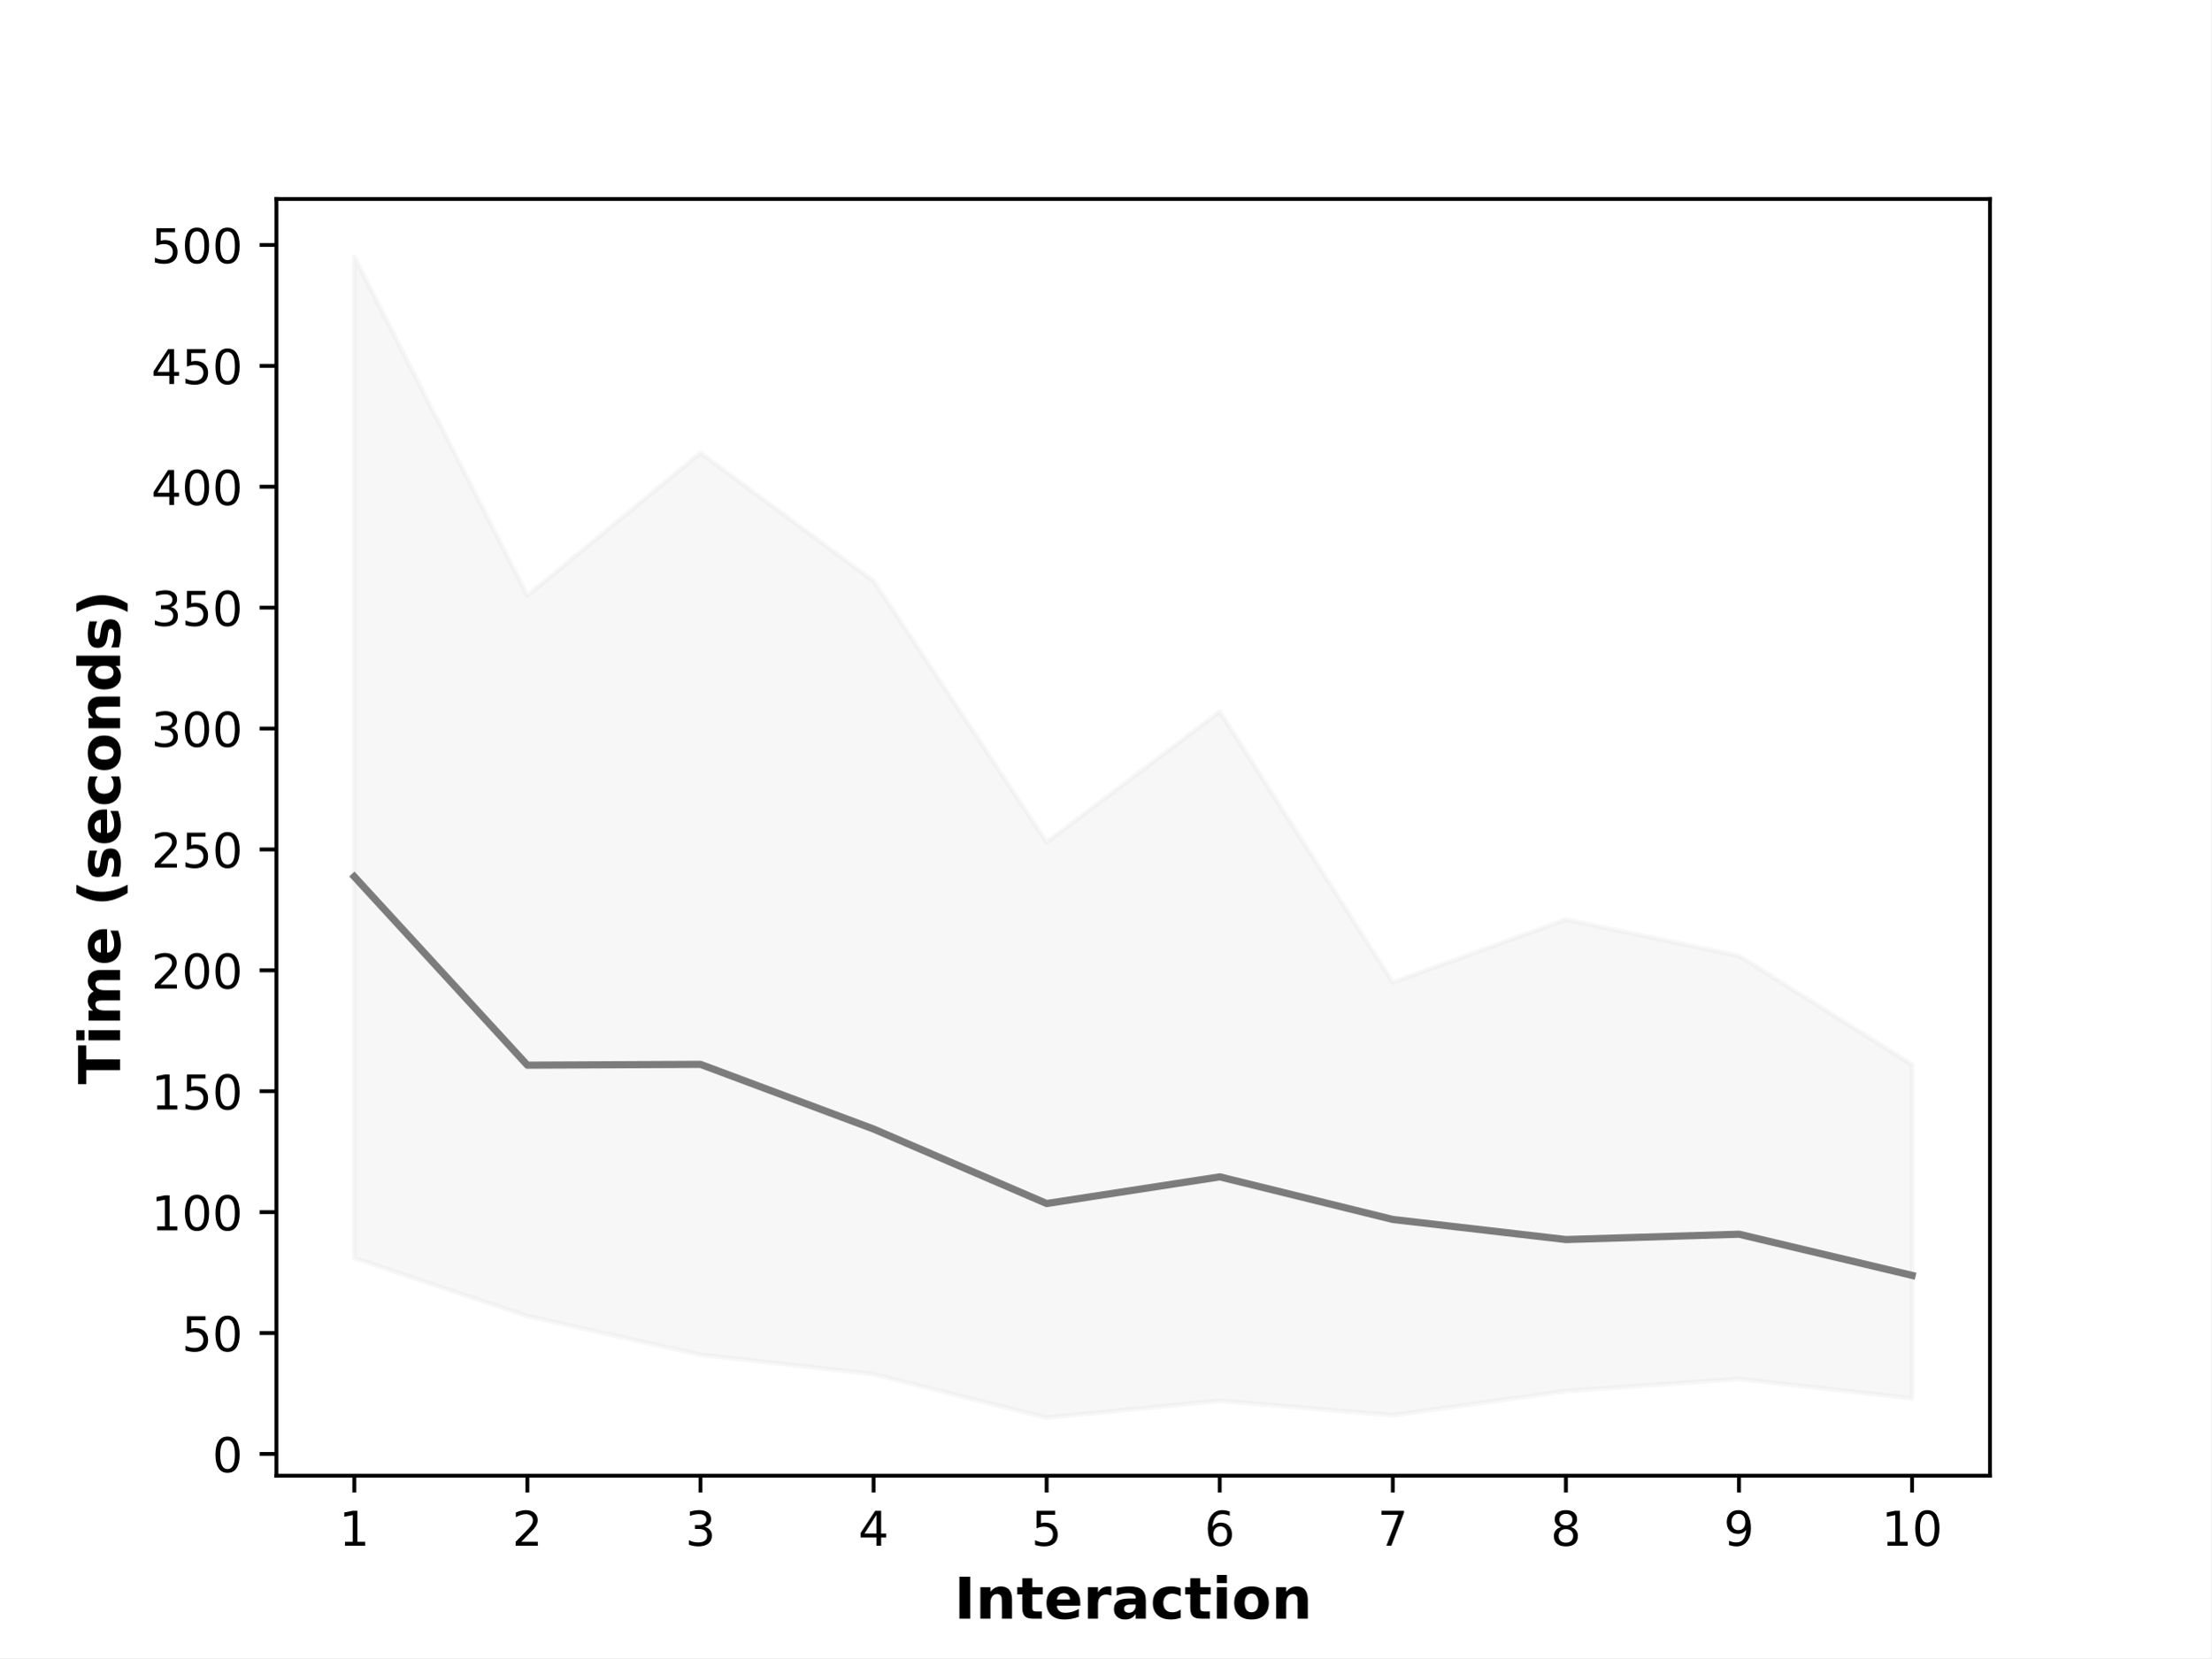
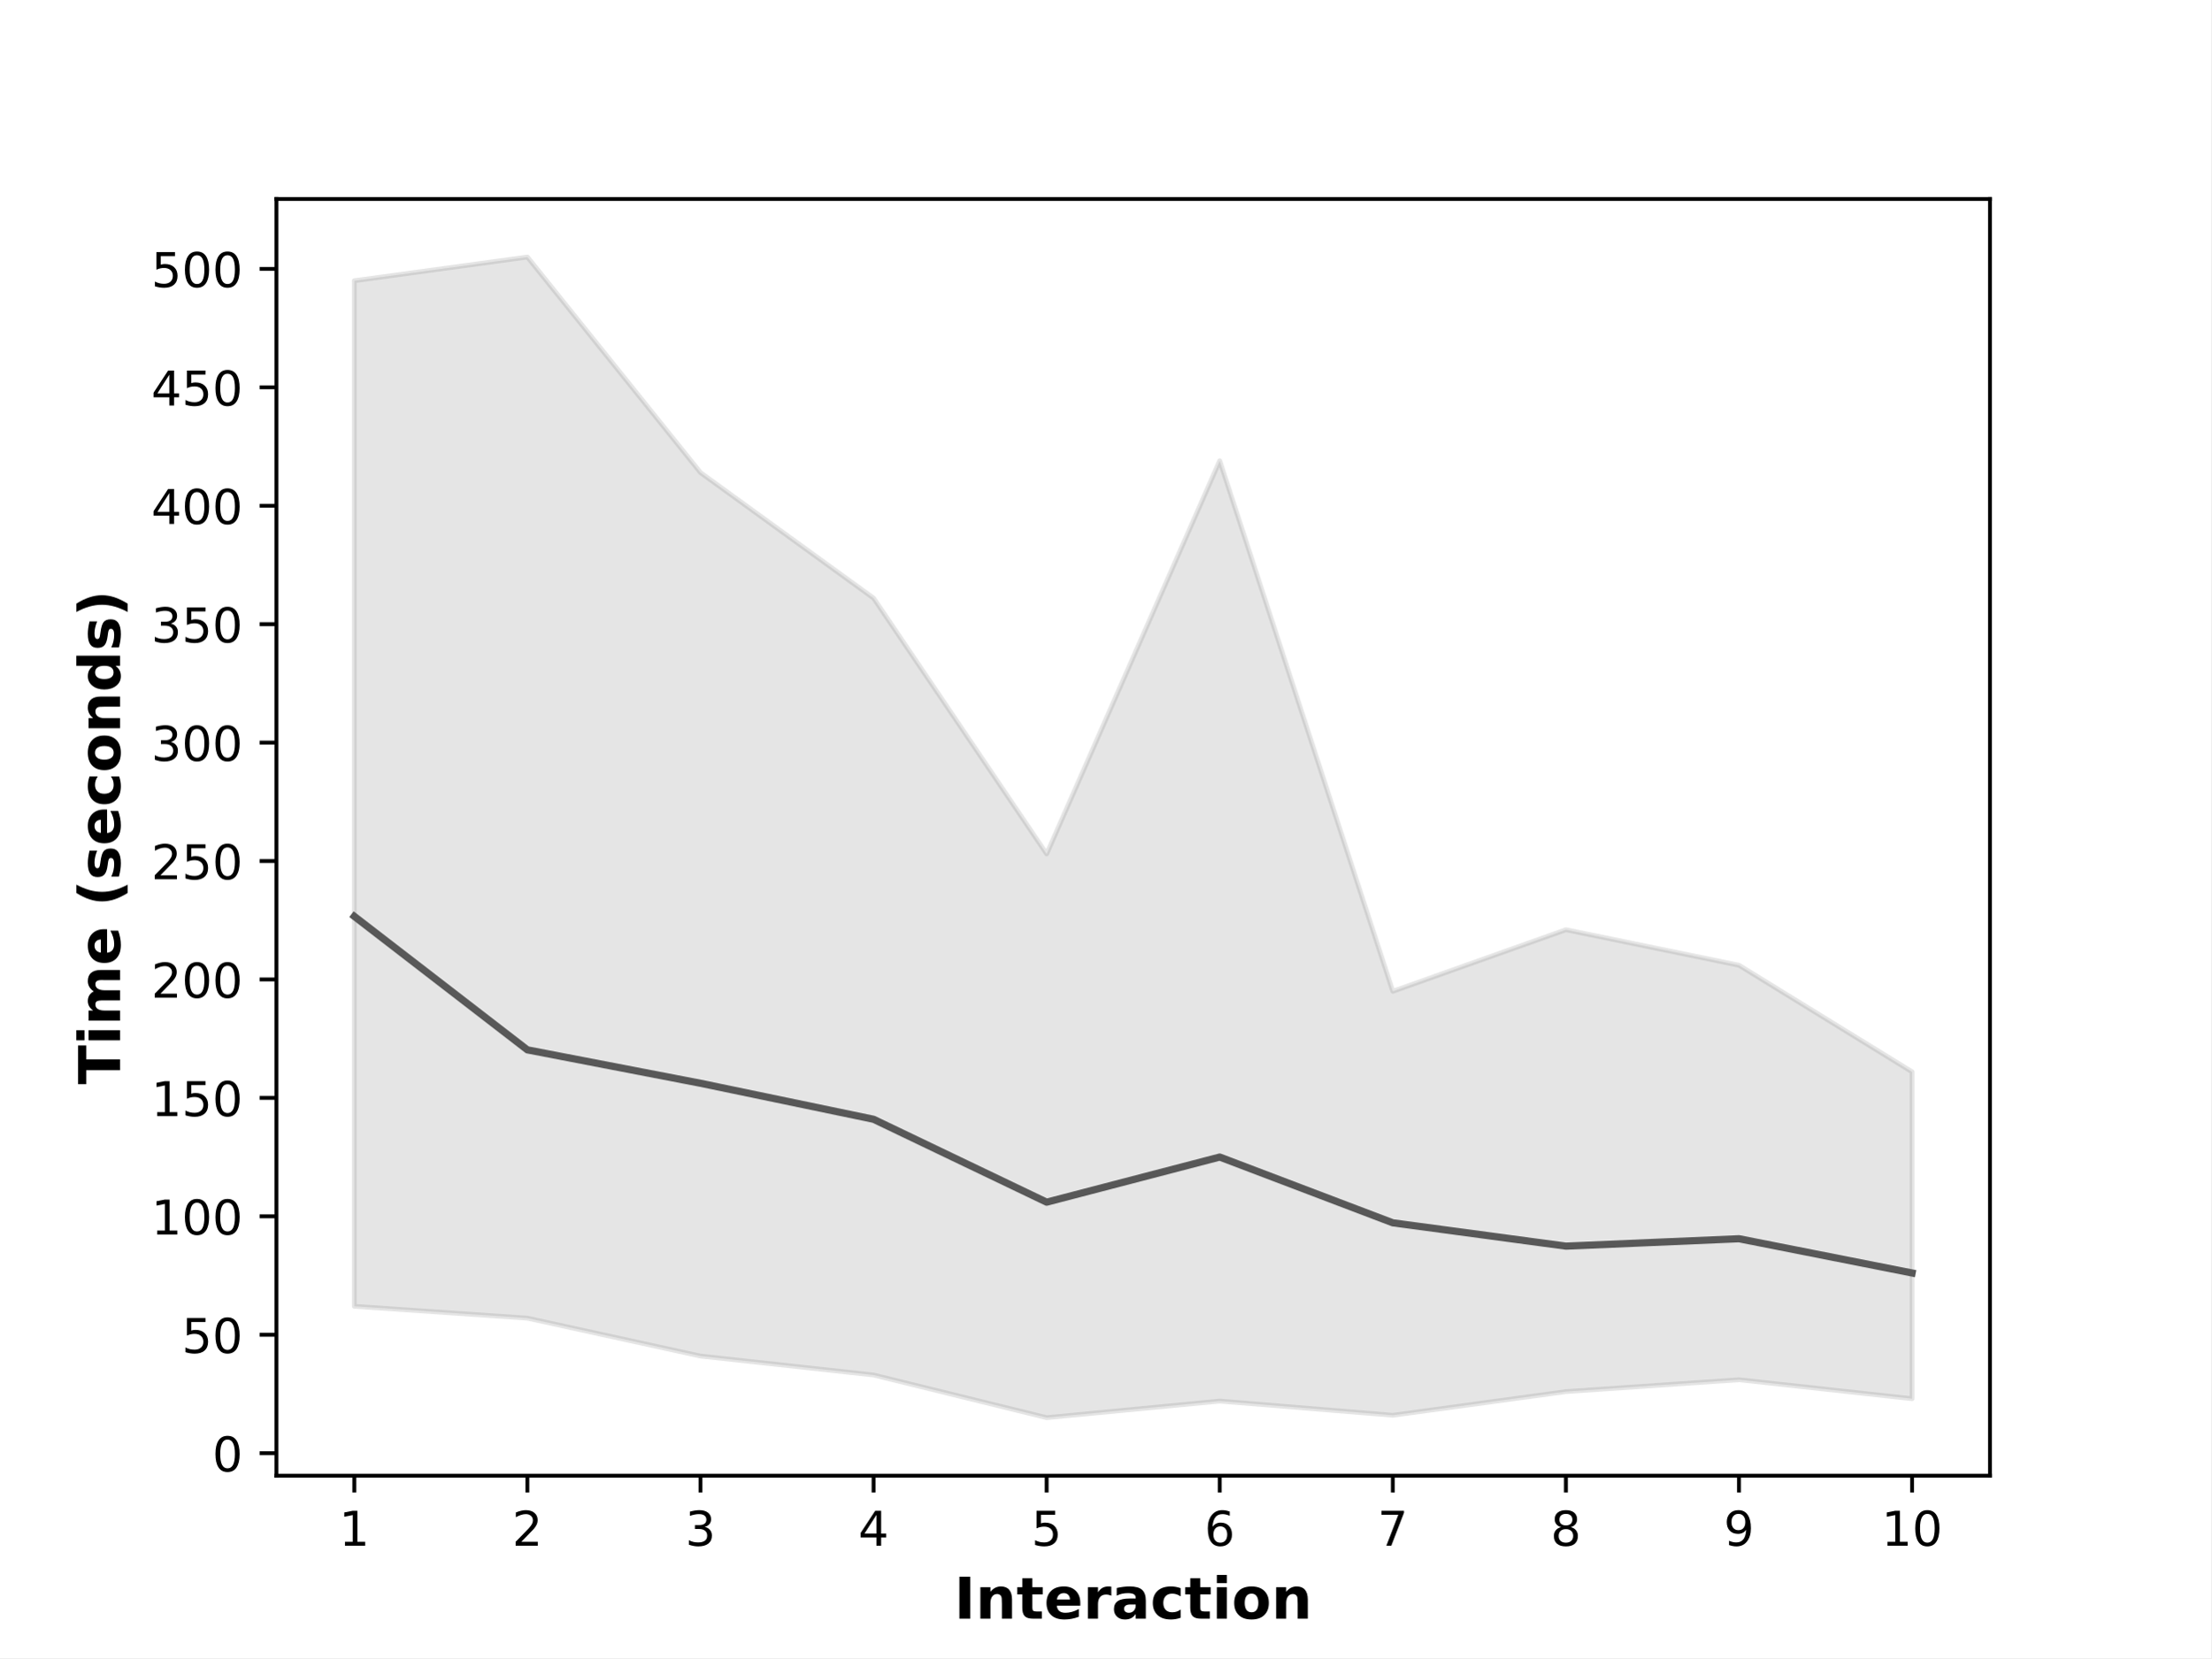
<svg xmlns="http://www.w3.org/2000/svg" xmlns:xlink="http://www.w3.org/1999/xlink" width="460.8pt" height="345.6pt" viewBox="0 0 460.8 345.6" version="1.1">
  <defs>
    <style type="text/css">*{stroke-linejoin: round; stroke-linecap: butt}</style>
  </defs>
  <g id="figure_1">
    <g id="patch_1">
      <path d="M 0 345.6  L 460.8 345.6  L 460.8 0  L 0 0  z " style="fill: #ffffff" />
    </g>
    <g id="axes_1">
      <g id="patch_2">
        <path d="M 57.6 307.584  L 414.72 307.584  L 414.72 41.472  L 57.6 41.472  z " style="fill: #ffffff" />
      </g>
      <g id="PolyCollection_1">
        <defs>
-           <path id="me16cc60439" d="M 73.833 -292.032  L 73.833 -83.376  L 109.905 -71.28  L 145.978 -63.216  L 182.051 -59.184  L 218.124 -50.112  L 254.196 -53.64  L 290.269 -50.616  L 326.342 -55.656  L 362.415 -58.176  L 398.487 -54.144  L 398.487 -123.696  L 398.487 -123.696  L 362.415 -146.376  L 326.342 -153.936  L 290.269 -140.832  L 254.196 -197.28  L 218.124 -170.064  L 182.051 -224.496  L 145.978 -251.208  L 109.905 -221.472  L 73.833 -292.032  z " style="stroke: #d9d9d9; stroke-opacity: 0.2" />
+           <path id="m38dd2fc5e7" d="M 73.833 -287.095  L 73.833 -73.317  L 109.905 -70.848  L 145.978 -62.949  L 182.051 -58.999  L 218.124 -50.112  L 254.196 -53.568  L 290.269 -50.606  L 326.342 -55.543  L 362.415 -58.011  L 398.487 -54.062  L 398.487 -122.194  L 398.487 -122.194  L 362.415 -144.411  L 326.342 -151.817  L 290.269 -138.981  L 254.196 -249.573  L 218.124 -167.616  L 182.051 -220.937  L 145.978 -247.104  L 109.905 -292.032  L 73.833 -287.095  z " style="stroke: #818181; stroke-opacity: 0.2" />
        </defs>
-         <g clip-path="url(#pb5ec341c25)">
-           <use xlink:href="#me16cc60439" x="0" y="345.6" style="fill: #d9d9d9; fill-opacity: 0.2; stroke: #d9d9d9; stroke-opacity: 0.2" />
+         <g clip-path="url(#p469931160d)">
+           <use xlink:href="#m38dd2fc5e7" x="0" y="345.6" style="fill: #818181; fill-opacity: 0.2; stroke: #818181; stroke-opacity: 0.2" />
        </g>
      </g>
      <g id="matplotlib.axis_1">
        <g id="xtick_1">
          <g id="line2d_1">
            <defs>
-               <path id="mdba34b6f64" d="M 0 0  L 0 3.5  " style="stroke: #000000; stroke-width: 0.8" />
+               <path id="m07d0487ee6" d="M 0 0  L 0 3.5  " style="stroke: #000000; stroke-width: 0.8" />
            </defs>
            <g>
-               <use xlink:href="#mdba34b6f64" x="73.833" y="307.584" style="stroke: #000000; stroke-width: 0.8" />
+               <use xlink:href="#m07d0487ee6" x="73.833" y="307.584" style="stroke: #000000; stroke-width: 0.8" />
            </g>
          </g>
          <g id="text_1">
            <g transform="translate(70.65148 322.1824)scale(0.1 -0.1)">
              <defs>
                <path id="DejaVuSans-31" d="M 794 531  L 1825 531  L 1825 4091  L 703 3866  L 703 4441  L 1819 4666  L 2450 4666  L 2450 531  L 3481 531  L 3481 0  L 794 0  L 794 531  z " transform="scale(0.015625)" />
              </defs>
              <use xlink:href="#DejaVuSans-31" />
            </g>
          </g>
        </g>
        <g id="xtick_2">
          <g id="line2d_2">
            <g>
-               <use xlink:href="#mdba34b6f64" x="109.905" y="307.584" style="stroke: #000000; stroke-width: 0.8" />
+               <use xlink:href="#m07d0487ee6" x="109.905" y="307.584" style="stroke: #000000; stroke-width: 0.8" />
            </g>
          </g>
          <g id="text_2">
            <g transform="translate(106.7242 322.1824)scale(0.1 -0.1)">
              <defs>
                <path id="DejaVuSans-32" d="M 1228 531  L 3431 531  L 3431 0  L 469 0  L 469 531  Q 828 903 1448 1529  Q 2069 2156 2228 2338  Q 2531 2678 2651 2914  Q 2772 3150 2772 3378  Q 2772 3750 2511 3984  Q 2250 4219 1831 4219  Q 1534 4219 1204 4116  Q 875 4013 500 3803  L 500 4441  Q 881 4594 1212 4672  Q 1544 4750 1819 4750  Q 2544 4750 2975 4387  Q 3406 4025 3406 3419  Q 3406 3131 3298 2873  Q 3191 2616 2906 2266  Q 2828 2175 2409 1742  Q 1991 1309 1228 531  z " transform="scale(0.015625)" />
              </defs>
              <use xlink:href="#DejaVuSans-32" />
            </g>
          </g>
        </g>
        <g id="xtick_3">
          <g id="line2d_3">
            <g>
-               <use xlink:href="#mdba34b6f64" x="145.978" y="307.584" style="stroke: #000000; stroke-width: 0.8" />
+               <use xlink:href="#m07d0487ee6" x="145.978" y="307.584" style="stroke: #000000; stroke-width: 0.8" />
            </g>
          </g>
          <g id="text_3">
            <g transform="translate(142.7969 322.1824)scale(0.1 -0.1)">
              <defs>
                <path id="DejaVuSans-33" d="M 2597 2516  Q 3050 2419 3304 2112  Q 3559 1806 3559 1356  Q 3559 666 3084 287  Q 2609 -91 1734 -91  Q 1441 -91 1130 -33  Q 819 25 488 141  L 488 750  Q 750 597 1062 519  Q 1375 441 1716 441  Q 2309 441 2620 675  Q 2931 909 2931 1356  Q 2931 1769 2642 2001  Q 2353 2234 1838 2234  L 1294 2234  L 1294 2753  L 1863 2753  Q 2328 2753 2575 2939  Q 2822 3125 2822 3475  Q 2822 3834 2567 4026  Q 2313 4219 1838 4219  Q 1578 4219 1281 4162  Q 984 4106 628 3988  L 628 4550  Q 988 4650 1302 4700  Q 1616 4750 1894 4750  Q 2613 4750 3031 4423  Q 3450 4097 3450 3541  Q 3450 3153 3228 2886  Q 3006 2619 2597 2516  z " transform="scale(0.015625)" />
              </defs>
              <use xlink:href="#DejaVuSans-33" />
            </g>
          </g>
        </g>
        <g id="xtick_4">
          <g id="line2d_4">
            <g>
-               <use xlink:href="#mdba34b6f64" x="182.051" y="307.584" style="stroke: #000000; stroke-width: 0.8" />
+               <use xlink:href="#m07d0487ee6" x="182.051" y="307.584" style="stroke: #000000; stroke-width: 0.8" />
            </g>
          </g>
          <g id="text_4">
            <g transform="translate(178.8697 322.1824)scale(0.1 -0.1)">
              <defs>
                <path id="DejaVuSans-34" d="M 2419 4116  L 825 1625  L 2419 1625  L 2419 4116  z M 2253 4666  L 3047 4666  L 3047 1625  L 3713 1625  L 3713 1100  L 3047 1100  L 3047 0  L 2419 0  L 2419 1100  L 313 1100  L 313 1709  L 2253 4666  z " transform="scale(0.015625)" />
              </defs>
              <use xlink:href="#DejaVuSans-34" />
            </g>
          </g>
        </g>
        <g id="xtick_5">
          <g id="line2d_5">
            <g>
-               <use xlink:href="#mdba34b6f64" x="218.124" y="307.584" style="stroke: #000000; stroke-width: 0.8" />
+               <use xlink:href="#m07d0487ee6" x="218.124" y="307.584" style="stroke: #000000; stroke-width: 0.8" />
            </g>
          </g>
          <g id="text_5">
            <g transform="translate(214.9424 322.1824)scale(0.1 -0.1)">
              <defs>
                <path id="DejaVuSans-35" d="M 691 4666  L 3169 4666  L 3169 4134  L 1269 4134  L 1269 2991  Q 1406 3038 1543 3061  Q 1681 3084 1819 3084  Q 2600 3084 3056 2656  Q 3513 2228 3513 1497  Q 3513 744 3044 326  Q 2575 -91 1722 -91  Q 1428 -91 1123 -41  Q 819 9 494 109  L 494 744  Q 775 591 1075 516  Q 1375 441 1709 441  Q 2250 441 2565 725  Q 2881 1009 2881 1497  Q 2881 1984 2565 2268  Q 2250 2553 1709 2553  Q 1456 2553 1204 2497  Q 953 2441 691 2322  L 691 4666  z " transform="scale(0.015625)" />
              </defs>
              <use xlink:href="#DejaVuSans-35" />
            </g>
          </g>
        </g>
        <g id="xtick_6">
          <g id="line2d_6">
            <g>
-               <use xlink:href="#mdba34b6f64" x="254.196" y="307.584" style="stroke: #000000; stroke-width: 0.8" />
+               <use xlink:href="#m07d0487ee6" x="254.196" y="307.584" style="stroke: #000000; stroke-width: 0.8" />
            </g>
          </g>
          <g id="text_6">
            <g transform="translate(251.0151 322.1824)scale(0.1 -0.1)">
              <defs>
                <path id="DejaVuSans-36" d="M 2113 2584  Q 1688 2584 1439 2293  Q 1191 2003 1191 1497  Q 1191 994 1439 701  Q 1688 409 2113 409  Q 2538 409 2786 701  Q 3034 994 3034 1497  Q 3034 2003 2786 2293  Q 2538 2584 2113 2584  z M 3366 4563  L 3366 3988  Q 3128 4100 2886 4159  Q 2644 4219 2406 4219  Q 1781 4219 1451 3797  Q 1122 3375 1075 2522  Q 1259 2794 1537 2939  Q 1816 3084 2150 3084  Q 2853 3084 3261 2657  Q 3669 2231 3669 1497  Q 3669 778 3244 343  Q 2819 -91 2113 -91  Q 1303 -91 875 529  Q 447 1150 447 2328  Q 447 3434 972 4092  Q 1497 4750 2381 4750  Q 2619 4750 2861 4703  Q 3103 4656 3366 4563  z " transform="scale(0.015625)" />
              </defs>
              <use xlink:href="#DejaVuSans-36" />
            </g>
          </g>
        </g>
        <g id="xtick_7">
          <g id="line2d_7">
            <g>
-               <use xlink:href="#mdba34b6f64" x="290.269" y="307.584" style="stroke: #000000; stroke-width: 0.8" />
+               <use xlink:href="#m07d0487ee6" x="290.269" y="307.584" style="stroke: #000000; stroke-width: 0.8" />
            </g>
          </g>
          <g id="text_7">
            <g transform="translate(287.0878 322.1824)scale(0.1 -0.1)">
              <defs>
                <path id="DejaVuSans-37" d="M 525 4666  L 3525 4666  L 3525 4397  L 1831 0  L 1172 0  L 2766 4134  L 525 4134  L 525 4666  z " transform="scale(0.015625)" />
              </defs>
              <use xlink:href="#DejaVuSans-37" />
            </g>
          </g>
        </g>
        <g id="xtick_8">
          <g id="line2d_8">
            <g>
-               <use xlink:href="#mdba34b6f64" x="326.342" y="307.584" style="stroke: #000000; stroke-width: 0.8" />
+               <use xlink:href="#m07d0487ee6" x="326.342" y="307.584" style="stroke: #000000; stroke-width: 0.8" />
            </g>
          </g>
          <g id="text_8">
            <g transform="translate(323.1606 322.1824)scale(0.1 -0.1)">
              <defs>
                <path id="DejaVuSans-38" d="M 2034 2216  Q 1584 2216 1326 1975  Q 1069 1734 1069 1313  Q 1069 891 1326 650  Q 1584 409 2034 409  Q 2484 409 2743 651  Q 3003 894 3003 1313  Q 3003 1734 2745 1975  Q 2488 2216 2034 2216  z M 1403 2484  Q 997 2584 770 2862  Q 544 3141 544 3541  Q 544 4100 942 4425  Q 1341 4750 2034 4750  Q 2731 4750 3128 4425  Q 3525 4100 3525 3541  Q 3525 3141 3298 2862  Q 3072 2584 2669 2484  Q 3125 2378 3379 2068  Q 3634 1759 3634 1313  Q 3634 634 3220 271  Q 2806 -91 2034 -91  Q 1263 -91 848 271  Q 434 634 434 1313  Q 434 1759 690 2068  Q 947 2378 1403 2484  z M 1172 3481  Q 1172 3119 1398 2916  Q 1625 2713 2034 2713  Q 2441 2713 2670 2916  Q 2900 3119 2900 3481  Q 2900 3844 2670 4047  Q 2441 4250 2034 4250  Q 1625 4250 1398 4047  Q 1172 3844 1172 3481  z " transform="scale(0.015625)" />
              </defs>
              <use xlink:href="#DejaVuSans-38" />
            </g>
          </g>
        </g>
        <g id="xtick_9">
          <g id="line2d_9">
            <g>
-               <use xlink:href="#mdba34b6f64" x="362.415" y="307.584" style="stroke: #000000; stroke-width: 0.8" />
+               <use xlink:href="#m07d0487ee6" x="362.415" y="307.584" style="stroke: #000000; stroke-width: 0.8" />
            </g>
          </g>
          <g id="text_9">
            <g transform="translate(359.2333 322.1824)scale(0.1 -0.1)">
              <defs>
                <path id="DejaVuSans-39" d="M 703 97  L 703 672  Q 941 559 1184 500  Q 1428 441 1663 441  Q 2288 441 2617 861  Q 2947 1281 2994 2138  Q 2813 1869 2534 1725  Q 2256 1581 1919 1581  Q 1219 1581 811 2004  Q 403 2428 403 3163  Q 403 3881 828 4315  Q 1253 4750 1959 4750  Q 2769 4750 3195 4129  Q 3622 3509 3622 2328  Q 3622 1225 3098 567  Q 2575 -91 1691 -91  Q 1453 -91 1209 -44  Q 966 3 703 97  z M 1959 2075  Q 2384 2075 2632 2365  Q 2881 2656 2881 3163  Q 2881 3666 2632 3958  Q 2384 4250 1959 4250  Q 1534 4250 1286 3958  Q 1038 3666 1038 3163  Q 1038 2656 1286 2365  Q 1534 2075 1959 2075  z " transform="scale(0.015625)" />
              </defs>
              <use xlink:href="#DejaVuSans-39" />
            </g>
          </g>
        </g>
        <g id="xtick_10">
          <g id="line2d_10">
            <g>
-               <use xlink:href="#mdba34b6f64" x="398.487" y="307.584" style="stroke: #000000; stroke-width: 0.8" />
+               <use xlink:href="#m07d0487ee6" x="398.487" y="307.584" style="stroke: #000000; stroke-width: 0.8" />
            </g>
          </g>
          <g id="text_10">
            <g transform="translate(392.1248 322.1824)scale(0.1 -0.1)">
              <defs>
                <path id="DejaVuSans-30" d="M 2034 4250  Q 1547 4250 1301 3770  Q 1056 3291 1056 2328  Q 1056 1369 1301 889  Q 1547 409 2034 409  Q 2525 409 2770 889  Q 3016 1369 3016 2328  Q 3016 3291 2770 3770  Q 2525 4250 2034 4250  z M 2034 4750  Q 2819 4750 3233 4129  Q 3647 3509 3647 2328  Q 3647 1150 3233 529  Q 2819 -91 2034 -91  Q 1250 -91 836 529  Q 422 1150 422 2328  Q 422 3509 836 4129  Q 1250 4750 2034 4750  z " transform="scale(0.015625)" />
              </defs>
              <use xlink:href="#DejaVuSans-31" />
              <use xlink:href="#DejaVuSans-30" x="63.623" />
            </g>
          </g>
        </g>
        <g id="text_11">
          <g transform="translate(198.8363 337.3802)scale(0.12 -0.12)">
            <defs>
              <path id="DejaVuSans-Bold-49" d="M 588 4666  L 1791 4666  L 1791 0  L 588 0  L 588 4666  z " transform="scale(0.015625)" />
              <path id="DejaVuSans-Bold-6e" d="M 4056 2131  L 4056 0  L 2931 0  L 2931 347  L 2931 1631  Q 2931 2084 2911 2256  Q 2891 2428 2841 2509  Q 2775 2619 2662 2680  Q 2550 2741 2406 2741  Q 2056 2741 1856 2470  Q 1656 2200 1656 1722  L 1656 0  L 538 0  L 538 3500  L 1656 3500  L 1656 2988  Q 1909 3294 2193 3439  Q 2478 3584 2822 3584  Q 3428 3584 3742 3212  Q 4056 2841 4056 2131  z " transform="scale(0.015625)" />
              <path id="DejaVuSans-Bold-74" d="M 1759 4494  L 1759 3500  L 2913 3500  L 2913 2700  L 1759 2700  L 1759 1216  Q 1759 972 1856 886  Q 1953 800 2241 800  L 2816 800  L 2816 0  L 1856 0  Q 1194 0 917 276  Q 641 553 641 1216  L 641 2700  L 84 2700  L 84 3500  L 641 3500  L 641 4494  L 1759 4494  z " transform="scale(0.015625)" />
              <path id="DejaVuSans-Bold-65" d="M 4031 1759  L 4031 1441  L 1416 1441  Q 1456 1047 1700 850  Q 1944 653 2381 653  Q 2734 653 3104 758  Q 3475 863 3866 1075  L 3866 213  Q 3469 63 3072 -14  Q 2675 -91 2278 -91  Q 1328 -91 801 392  Q 275 875 275 1747  Q 275 2603 792 3093  Q 1309 3584 2216 3584  Q 3041 3584 3536 3087  Q 4031 2591 4031 1759  z M 2881 2131  Q 2881 2450 2695 2645  Q 2509 2841 2209 2841  Q 1884 2841 1681 2658  Q 1478 2475 1428 2131  L 2881 2131  z " transform="scale(0.015625)" />
              <path id="DejaVuSans-Bold-72" d="M 3138 2547  Q 2991 2616 2845 2648  Q 2700 2681 2553 2681  Q 2122 2681 1889 2404  Q 1656 2128 1656 1613  L 1656 0  L 538 0  L 538 3500  L 1656 3500  L 1656 2925  Q 1872 3269 2151 3426  Q 2431 3584 2822 3584  Q 2878 3584 2943 3579  Q 3009 3575 3134 3559  L 3138 2547  z " transform="scale(0.015625)" />
              <path id="DejaVuSans-Bold-61" d="M 2106 1575  Q 1756 1575 1579 1456  Q 1403 1338 1403 1106  Q 1403 894 1545 773  Q 1688 653 1941 653  Q 2256 653 2472 879  Q 2688 1106 2688 1447  L 2688 1575  L 2106 1575  z M 3816 1997  L 3816 0  L 2688 0  L 2688 519  Q 2463 200 2181 54  Q 1900 -91 1497 -91  Q 953 -91 614 226  Q 275 544 275 1050  Q 275 1666 698 1953  Q 1122 2241 2028 2241  L 2688 2241  L 2688 2328  Q 2688 2594 2478 2717  Q 2269 2841 1825 2841  Q 1466 2841 1156 2769  Q 847 2697 581 2553  L 581 3406  Q 941 3494 1303 3539  Q 1666 3584 2028 3584  Q 2975 3584 3395 3211  Q 3816 2838 3816 1997  z " transform="scale(0.015625)" />
              <path id="DejaVuSans-Bold-63" d="M 3366 3391  L 3366 2478  Q 3138 2634 2908 2709  Q 2678 2784 2431 2784  Q 1963 2784 1702 2511  Q 1441 2238 1441 1747  Q 1441 1256 1702 982  Q 1963 709 2431 709  Q 2694 709 2930 787  Q 3166 866 3366 1019  L 3366 103  Q 3103 6 2833 -42  Q 2563 -91 2291 -91  Q 1344 -91 809 395  Q 275 881 275 1747  Q 275 2613 809 3098  Q 1344 3584 2291 3584  Q 2566 3584 2833 3536  Q 3100 3488 3366 3391  z " transform="scale(0.015625)" />
              <path id="DejaVuSans-Bold-69" d="M 538 3500  L 1656 3500  L 1656 0  L 538 0  L 538 3500  z M 538 4863  L 1656 4863  L 1656 3950  L 538 3950  L 538 4863  z " transform="scale(0.015625)" />
              <path id="DejaVuSans-Bold-6f" d="M 2203 2784  Q 1831 2784 1636 2517  Q 1441 2250 1441 1747  Q 1441 1244 1636 976  Q 1831 709 2203 709  Q 2569 709 2762 976  Q 2956 1244 2956 1747  Q 2956 2250 2762 2517  Q 2569 2784 2203 2784  z M 2203 3584  Q 3106 3584 3614 3096  Q 4122 2609 4122 1747  Q 4122 884 3614 396  Q 3106 -91 2203 -91  Q 1297 -91 786 396  Q 275 884 275 1747  Q 275 2609 786 3096  Q 1297 3584 2203 3584  z " transform="scale(0.015625)" />
            </defs>
            <use xlink:href="#DejaVuSans-Bold-49" />
            <use xlink:href="#DejaVuSans-Bold-6e" x="37.207" />
            <use xlink:href="#DejaVuSans-Bold-74" x="108.398" />
            <use xlink:href="#DejaVuSans-Bold-65" x="156.201" />
            <use xlink:href="#DejaVuSans-Bold-72" x="224.023" />
            <use xlink:href="#DejaVuSans-Bold-61" x="273.34" />
            <use xlink:href="#DejaVuSans-Bold-63" x="340.82" />
            <use xlink:href="#DejaVuSans-Bold-74" x="400.098" />
            <use xlink:href="#DejaVuSans-Bold-69" x="447.9" />
            <use xlink:href="#DejaVuSans-Bold-6f" x="482.178" />
            <use xlink:href="#DejaVuSans-Bold-6e" x="550.879" />
          </g>
        </g>
      </g>
      <g id="matplotlib.axis_2">
        <g id="ytick_1">
          <g id="line2d_11">
            <defs>
-               <path id="m72ad0b0f7b" d="M 0 0  L -3.5 0  " style="stroke: #000000; stroke-width: 0.8" />
+               <path id="mf3426fa0c9" d="M 0 0  L -3.5 0  " style="stroke: #000000; stroke-width: 0.8" />
            </defs>
            <g>
-               <use xlink:href="#m72ad0b0f7b" x="57.6" y="303.048" style="stroke: #000000; stroke-width: 0.8" />
+               <use xlink:href="#mf3426fa0c9" x="57.6" y="302.894" style="stroke: #000000; stroke-width: 0.8" />
            </g>
          </g>
          <g id="text_12">
-             <g transform="translate(44.2375 306.8472)scale(0.1 -0.1)">
+             <g transform="translate(44.2375 306.6929)scale(0.1 -0.1)">
              <use xlink:href="#DejaVuSans-30" />
            </g>
          </g>
        </g>
        <g id="ytick_2">
          <g id="line2d_12">
            <g>
-               <use xlink:href="#m72ad0b0f7b" x="57.6" y="277.848" style="stroke: #000000; stroke-width: 0.8" />
+               <use xlink:href="#mf3426fa0c9" x="57.6" y="278.208" style="stroke: #000000; stroke-width: 0.8" />
            </g>
          </g>
          <g id="text_13">
-             <g transform="translate(37.875 281.6472)scale(0.1 -0.1)">
+             <g transform="translate(37.875 282.0072)scale(0.1 -0.1)">
              <use xlink:href="#DejaVuSans-35" />
              <use xlink:href="#DejaVuSans-30" x="63.623" />
            </g>
          </g>
        </g>
        <g id="ytick_3">
          <g id="line2d_13">
            <g>
-               <use xlink:href="#m72ad0b0f7b" x="57.6" y="252.648" style="stroke: #000000; stroke-width: 0.8" />
+               <use xlink:href="#mf3426fa0c9" x="57.6" y="253.522" style="stroke: #000000; stroke-width: 0.8" />
            </g>
          </g>
          <g id="text_14">
-             <g transform="translate(31.5125 256.4472)scale(0.1 -0.1)">
+             <g transform="translate(31.5125 257.3215)scale(0.1 -0.1)">
              <use xlink:href="#DejaVuSans-31" />
              <use xlink:href="#DejaVuSans-30" x="63.623" />
              <use xlink:href="#DejaVuSans-30" x="127.246" />
            </g>
          </g>
        </g>
        <g id="ytick_4">
          <g id="line2d_14">
            <g>
-               <use xlink:href="#m72ad0b0f7b" x="57.6" y="227.448" style="stroke: #000000; stroke-width: 0.8" />
+               <use xlink:href="#mf3426fa0c9" x="57.6" y="228.837" style="stroke: #000000; stroke-width: 0.8" />
            </g>
          </g>
          <g id="text_15">
-             <g transform="translate(31.5125 231.2472)scale(0.1 -0.1)">
+             <g transform="translate(31.5125 232.6358)scale(0.1 -0.1)">
              <use xlink:href="#DejaVuSans-31" />
              <use xlink:href="#DejaVuSans-35" x="63.623" />
              <use xlink:href="#DejaVuSans-30" x="127.246" />
            </g>
          </g>
        </g>
        <g id="ytick_5">
          <g id="line2d_15">
            <g>
-               <use xlink:href="#m72ad0b0f7b" x="57.6" y="202.248" style="stroke: #000000; stroke-width: 0.8" />
+               <use xlink:href="#mf3426fa0c9" x="57.6" y="204.151" style="stroke: #000000; stroke-width: 0.8" />
            </g>
          </g>
          <g id="text_16">
-             <g transform="translate(31.5125 206.0472)scale(0.1 -0.1)">
+             <g transform="translate(31.5125 207.9501)scale(0.1 -0.1)">
              <use xlink:href="#DejaVuSans-32" />
              <use xlink:href="#DejaVuSans-30" x="63.623" />
              <use xlink:href="#DejaVuSans-30" x="127.246" />
            </g>
          </g>
        </g>
        <g id="ytick_6">
          <g id="line2d_16">
            <g>
-               <use xlink:href="#m72ad0b0f7b" x="57.6" y="177.048" style="stroke: #000000; stroke-width: 0.8" />
+               <use xlink:href="#mf3426fa0c9" x="57.6" y="179.465" style="stroke: #000000; stroke-width: 0.8" />
            </g>
          </g>
          <g id="text_17">
-             <g transform="translate(31.5125 180.8472)scale(0.1 -0.1)">
+             <g transform="translate(31.5125 183.2644)scale(0.1 -0.1)">
              <use xlink:href="#DejaVuSans-32" />
              <use xlink:href="#DejaVuSans-35" x="63.623" />
              <use xlink:href="#DejaVuSans-30" x="127.246" />
            </g>
          </g>
        </g>
        <g id="ytick_7">
          <g id="line2d_17">
            <g>
-               <use xlink:href="#m72ad0b0f7b" x="57.6" y="151.848" style="stroke: #000000; stroke-width: 0.8" />
+               <use xlink:href="#mf3426fa0c9" x="57.6" y="154.779" style="stroke: #000000; stroke-width: 0.8" />
            </g>
          </g>
          <g id="text_18">
-             <g transform="translate(31.5125 155.6472)scale(0.1 -0.1)">
+             <g transform="translate(31.5125 158.5786)scale(0.1 -0.1)">
              <use xlink:href="#DejaVuSans-33" />
              <use xlink:href="#DejaVuSans-30" x="63.623" />
              <use xlink:href="#DejaVuSans-30" x="127.246" />
            </g>
          </g>
        </g>
        <g id="ytick_8">
          <g id="line2d_18">
            <g>
-               <use xlink:href="#m72ad0b0f7b" x="57.6" y="126.648" style="stroke: #000000; stroke-width: 0.8" />
+               <use xlink:href="#mf3426fa0c9" x="57.6" y="130.094" style="stroke: #000000; stroke-width: 0.8" />
            </g>
          </g>
          <g id="text_19">
-             <g transform="translate(31.5125 130.4472)scale(0.1 -0.1)">
+             <g transform="translate(31.5125 133.8929)scale(0.1 -0.1)">
              <use xlink:href="#DejaVuSans-33" />
              <use xlink:href="#DejaVuSans-35" x="63.623" />
              <use xlink:href="#DejaVuSans-30" x="127.246" />
            </g>
          </g>
        </g>
        <g id="ytick_9">
          <g id="line2d_19">
            <g>
-               <use xlink:href="#m72ad0b0f7b" x="57.6" y="101.448" style="stroke: #000000; stroke-width: 0.8" />
+               <use xlink:href="#mf3426fa0c9" x="57.6" y="105.408" style="stroke: #000000; stroke-width: 0.8" />
            </g>
          </g>
          <g id="text_20">
-             <g transform="translate(31.5125 105.2472)scale(0.1 -0.1)">
+             <g transform="translate(31.5125 109.2072)scale(0.1 -0.1)">
              <use xlink:href="#DejaVuSans-34" />
              <use xlink:href="#DejaVuSans-30" x="63.623" />
              <use xlink:href="#DejaVuSans-30" x="127.246" />
            </g>
          </g>
        </g>
        <g id="ytick_10">
          <g id="line2d_20">
            <g>
-               <use xlink:href="#m72ad0b0f7b" x="57.6" y="76.248" style="stroke: #000000; stroke-width: 0.8" />
+               <use xlink:href="#mf3426fa0c9" x="57.6" y="80.722" style="stroke: #000000; stroke-width: 0.8" />
            </g>
          </g>
          <g id="text_21">
-             <g transform="translate(31.5125 80.04722)scale(0.1 -0.1)">
+             <g transform="translate(31.5125 84.5215)scale(0.1 -0.1)">
              <use xlink:href="#DejaVuSans-34" />
              <use xlink:href="#DejaVuSans-35" x="63.623" />
              <use xlink:href="#DejaVuSans-30" x="127.246" />
            </g>
          </g>
        </g>
        <g id="ytick_11">
          <g id="line2d_21">
            <g>
-               <use xlink:href="#m72ad0b0f7b" x="57.6" y="51.048" style="stroke: #000000; stroke-width: 0.8" />
+               <use xlink:href="#mf3426fa0c9" x="57.6" y="56.037" style="stroke: #000000; stroke-width: 0.8" />
            </g>
          </g>
          <g id="text_22">
-             <g transform="translate(31.5125 54.84722)scale(0.1 -0.1)">
+             <g transform="translate(31.5125 59.83579)scale(0.1 -0.1)">
              <use xlink:href="#DejaVuSans-35" />
              <use xlink:href="#DejaVuSans-30" x="63.623" />
              <use xlink:href="#DejaVuSans-30" x="127.246" />
            </g>
          </g>
        </g>
        <g id="text_23">
          <g transform="translate(25.01687 226.0296)rotate(-90)scale(0.12 -0.12)">
            <defs>
              <path id="DejaVuSans-Bold-54" d="M 31 4666  L 4331 4666  L 4331 3756  L 2784 3756  L 2784 0  L 1581 0  L 1581 3756  L 31 3756  L 31 4666  z " transform="scale(0.015625)" />
              <path id="DejaVuSans-Bold-6d" d="M 3781 2919  Q 3994 3244 4286 3414  Q 4578 3584 4928 3584  Q 5531 3584 5847 3212  Q 6163 2841 6163 2131  L 6163 0  L 5038 0  L 5038 1825  Q 5041 1866 5042 1909  Q 5044 1953 5044 2034  Q 5044 2406 4934 2573  Q 4825 2741 4581 2741  Q 4263 2741 4089 2478  Q 3916 2216 3909 1719  L 3909 0  L 2784 0  L 2784 1825  Q 2784 2406 2684 2573  Q 2584 2741 2328 2741  Q 2006 2741 1831 2477  Q 1656 2213 1656 1722  L 1656 0  L 531 0  L 531 3500  L 1656 3500  L 1656 2988  Q 1863 3284 2130 3434  Q 2397 3584 2719 3584  Q 3081 3584 3359 3409  Q 3638 3234 3781 2919  z " transform="scale(0.015625)" />
              <path id="DejaVuSans-Bold-20" transform="scale(0.015625)" />
              <path id="DejaVuSans-Bold-28" d="M 2413 -844  L 1484 -844  Q 1006 -72 778 623  Q 550 1319 550 2003  Q 550 2688 779 3389  Q 1009 4091 1484 4856  L 2413 4856  Q 2013 4116 1813 3408  Q 1613 2700 1613 2009  Q 1613 1319 1811 609  Q 2009 -100 2413 -844  z " transform="scale(0.015625)" />
              <path id="DejaVuSans-Bold-73" d="M 3272 3391  L 3272 2541  Q 2913 2691 2578 2766  Q 2244 2841 1947 2841  Q 1628 2841 1473 2761  Q 1319 2681 1319 2516  Q 1319 2381 1436 2309  Q 1553 2238 1856 2203  L 2053 2175  Q 2913 2066 3209 1816  Q 3506 1566 3506 1031  Q 3506 472 3093 190  Q 2681 -91 1863 -91  Q 1516 -91 1145 -36  Q 775 19 384 128  L 384 978  Q 719 816 1070 734  Q 1422 653 1784 653  Q 2113 653 2278 743  Q 2444 834 2444 1013  Q 2444 1163 2330 1236  Q 2216 1309 1875 1350  L 1678 1375  Q 931 1469 631 1722  Q 331 1975 331 2491  Q 331 3047 712 3315  Q 1094 3584 1881 3584  Q 2191 3584 2531 3537  Q 2872 3491 3272 3391  z " transform="scale(0.015625)" />
              <path id="DejaVuSans-Bold-64" d="M 2919 2988  L 2919 4863  L 4044 4863  L 4044 0  L 2919 0  L 2919 506  Q 2688 197 2409 53  Q 2131 -91 1766 -91  Q 1119 -91 703 423  Q 288 938 288 1747  Q 288 2556 703 3070  Q 1119 3584 1766 3584  Q 2128 3584 2408 3439  Q 2688 3294 2919 2988  z M 2181 722  Q 2541 722 2730 984  Q 2919 1247 2919 1747  Q 2919 2247 2730 2509  Q 2541 2772 2181 2772  Q 1825 2772 1636 2509  Q 1447 2247 1447 1747  Q 1447 1247 1636 984  Q 1825 722 2181 722  z " transform="scale(0.015625)" />
              <path id="DejaVuSans-Bold-29" d="M 513 -844  Q 913 -100 1113 609  Q 1313 1319 1313 2009  Q 1313 2700 1113 3408  Q 913 4116 513 4856  L 1441 4856  Q 1916 4091 2145 3389  Q 2375 2688 2375 2003  Q 2375 1319 2147 623  Q 1919 -72 1441 -844  L 513 -844  z " transform="scale(0.015625)" />
            </defs>
            <use xlink:href="#DejaVuSans-Bold-54" />
            <use xlink:href="#DejaVuSans-Bold-69" x="68.213" />
            <use xlink:href="#DejaVuSans-Bold-6d" x="102.49" />
            <use xlink:href="#DejaVuSans-Bold-65" x="206.689" />
            <use xlink:href="#DejaVuSans-Bold-20" x="274.512" />
            <use xlink:href="#DejaVuSans-Bold-28" x="309.326" />
            <use xlink:href="#DejaVuSans-Bold-73" x="355.029" />
            <use xlink:href="#DejaVuSans-Bold-65" x="414.551" />
            <use xlink:href="#DejaVuSans-Bold-63" x="482.373" />
            <use xlink:href="#DejaVuSans-Bold-6f" x="541.65" />
            <use xlink:href="#DejaVuSans-Bold-6e" x="610.352" />
            <use xlink:href="#DejaVuSans-Bold-64" x="681.543" />
            <use xlink:href="#DejaVuSans-Bold-73" x="753.125" />
            <use xlink:href="#DejaVuSans-Bold-29" x="812.646" />
          </g>
        </g>
      </g>
      <g id="line2d_22">
-         <path d="M 73.833 182.718  L 109.905 222.014  L 145.978 221.841  L 182.051 235.323  L 218.124 250.852  L 254.196 245.293  L 290.269 254.176  L 326.342 258.365  L 362.415 257.247  L 398.487 265.831  " clip-path="url(#pb5ec341c25)" style="fill: none; stroke: #7c7c7c; stroke-width: 1.5; stroke-linecap: square" />
+         <path d="M 73.833 190.998  L 109.905 218.823  L 145.978 225.786  L 182.051 233.293  L 218.124 250.573  L 254.196 241.167  L 290.269 254.877  L 326.342 259.738  L 362.415 258.194  L 398.487 265.333  " clip-path="url(#p469931160d)" style="fill: none; stroke: #585858; stroke-width: 1.5; stroke-linecap: square" />
      </g>
      <g id="patch_3">
        <path d="M 57.6 307.584  L 57.6 41.472  " style="fill: none; stroke: #000000; stroke-width: 0.8; stroke-linejoin: miter; stroke-linecap: square" />
      </g>
      <g id="patch_4">
        <path d="M 414.72 307.584  L 414.72 41.472  " style="fill: none; stroke: #000000; stroke-width: 0.8; stroke-linejoin: miter; stroke-linecap: square" />
      </g>
      <g id="patch_5">
        <path d="M 57.6 307.584  L 414.72 307.584  " style="fill: none; stroke: #000000; stroke-width: 0.8; stroke-linejoin: miter; stroke-linecap: square" />
      </g>
      <g id="patch_6">
        <path d="M 57.6 41.472  L 414.72 41.472  " style="fill: none; stroke: #000000; stroke-width: 0.8; stroke-linejoin: miter; stroke-linecap: square" />
      </g>
    </g>
  </g>
  <defs>
-     <clipPath id="pb5ec341c25">
+     <clipPath id="p469931160d">
      <rect x="57.6" y="41.472" width="357.12" height="266.112" />
    </clipPath>
  </defs>
</svg>
